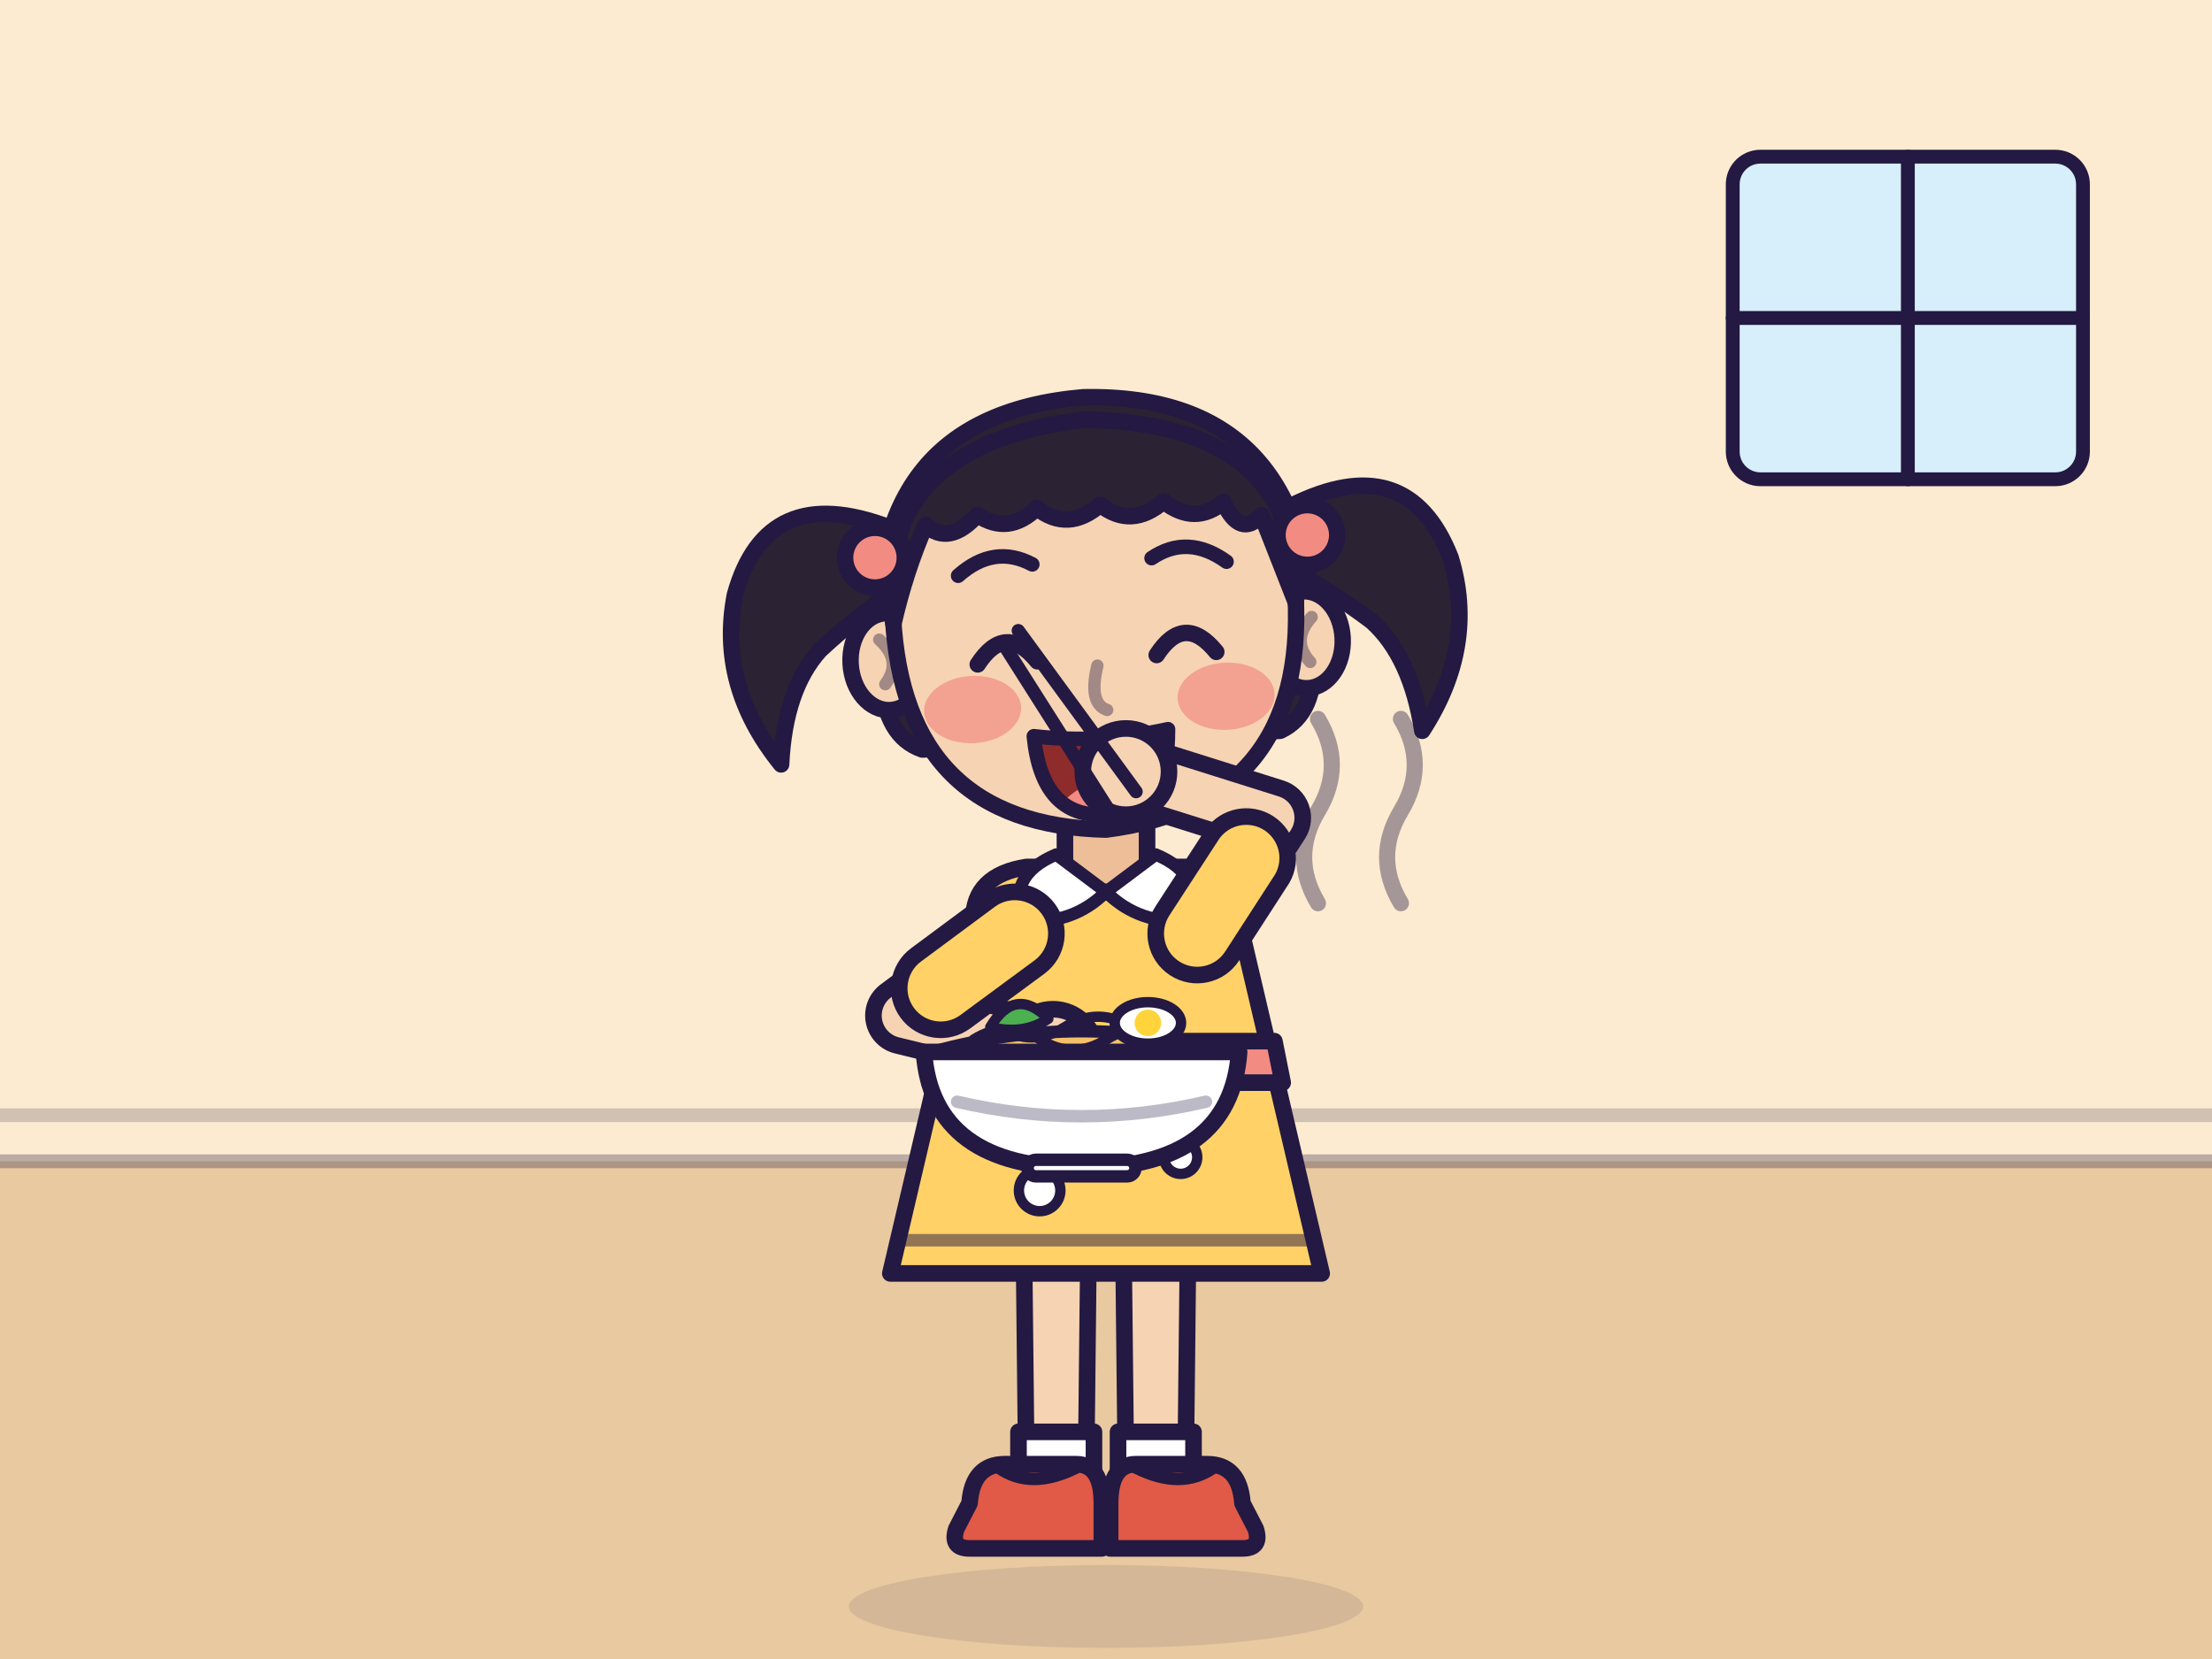
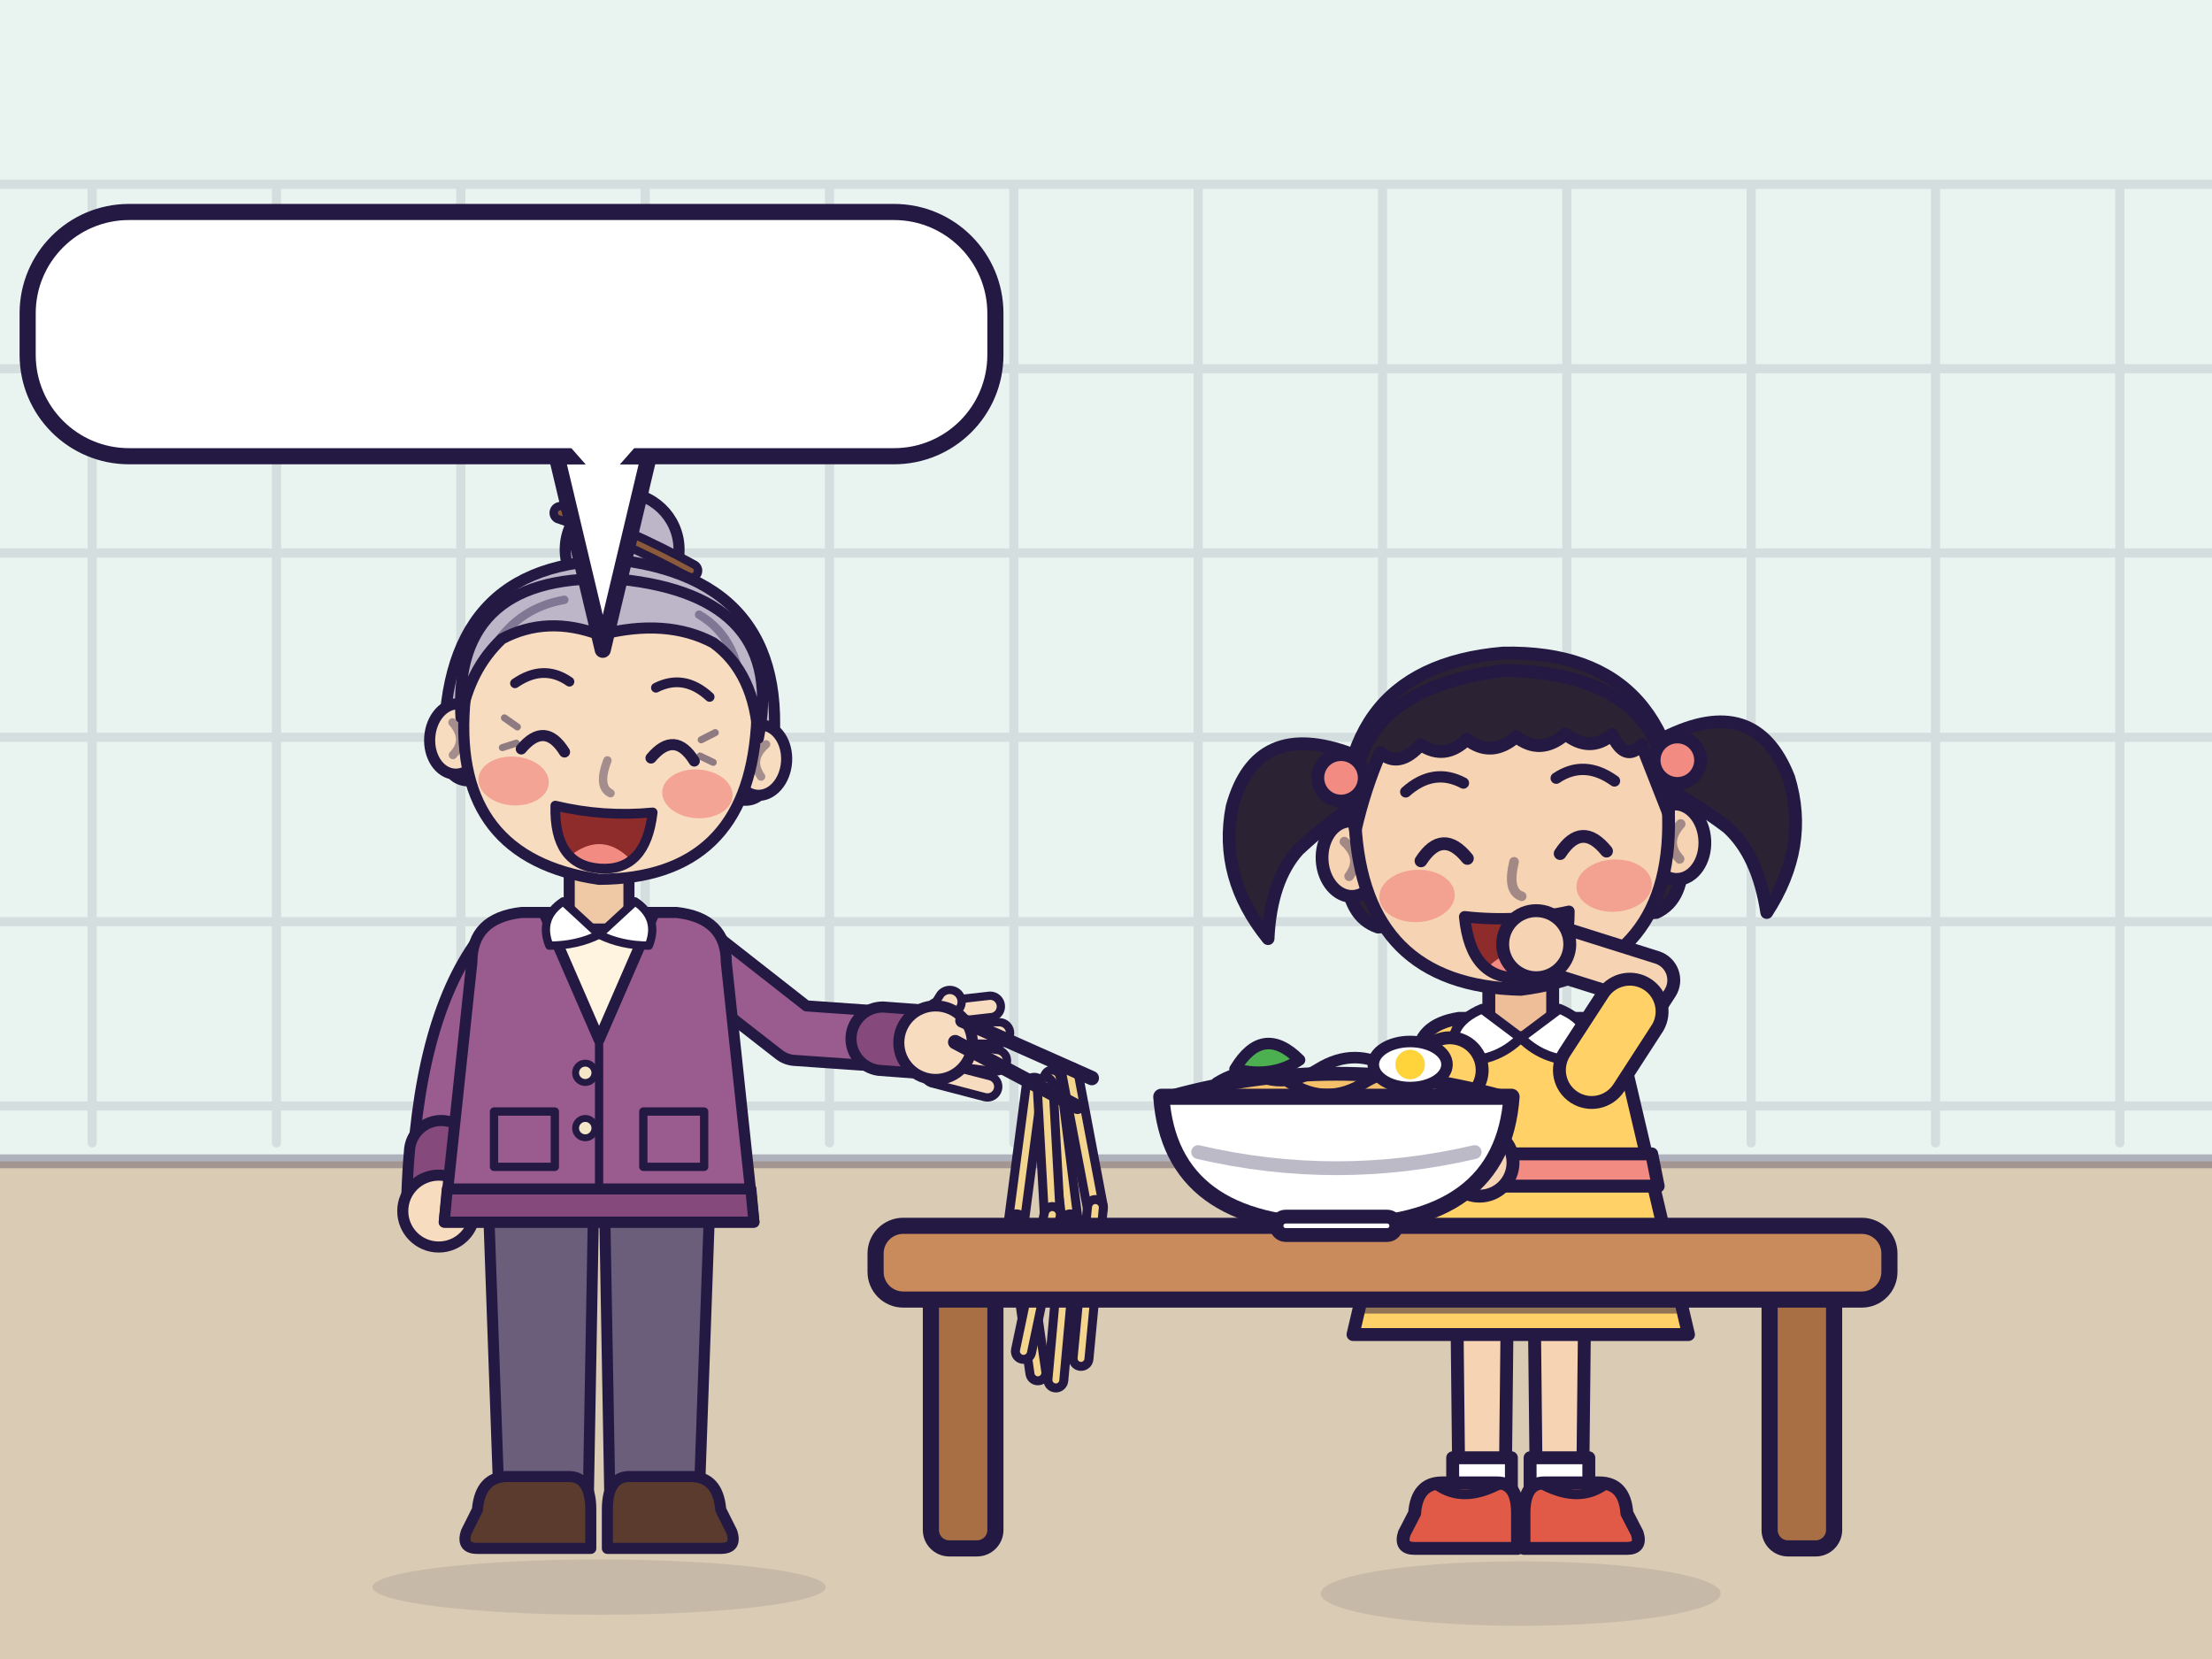
- <svg xmlns="http://www.w3.org/2000/svg" viewBox="0 0 480 360" role="img" aria-label="Little Sister eats a bowl of noodles with chopsticks, her cheeks puffed out.">
+ <svg xmlns="http://www.w3.org/2000/svg" viewBox="0 0 480 360" role="img" aria-label="Grandma adds more noodles to Little Sister’s bowl while she eats with chopsticks: &quot;多吃一点儿！&quot;">
  <g stroke="#231942" stroke-width="3.5" stroke-linejoin="round" stroke-linecap="round">
-     <rect x="0" y="0" width="480" height="360" fill="#FCEBD0" stroke="none" />
-     <rect x="0" y="252" width="480" height="108" fill="#E8C9A0" stroke="none" />
+     <rect x="0" y="0" width="480" height="360" fill="#E9F4F1" stroke="none" />
+     <path d="M20 40L20 248M60 40L60 248M100 40L100 248M140 40L140 248M180 40L180 248M220 40L220 248M260 40L260 248M300 40L300 248M340 40L340 248M380 40L380 248M420 40L420 248M460 40L460 248M0 40L480 40M0 80L480 80M0 120L480 120M0 160L480 160M0 200L480 200M0 240L480 240" fill="none" stroke-width="2" opacity="0.1" />
+     <rect x="0" y="252" width="480" height="108" fill="#D9CBB4" stroke="none" />
    <path d="M0 252L480 252" fill="none" stroke-width="3" opacity="0.3" />
-     <path d="M0 242L480 242" fill="none" stroke-width="3" opacity="0.2" />
-     <rect x="376" y="34" width="76" height="70" rx="6" fill="#D7EEFB" stroke-width="3" />
-     <path d="M414 34L414 104M376 69L452 69" fill="none" stroke-width="3" />
-     <g transform="translate(296 196)">
-       <g class="prop p-steam sway">
-         <path d="M-10 0Q-16-10-10-20Q-4-30-10-40M8 0Q2-10 8-20Q14-30 8-40" fill="none" stroke-width="3.5" opacity="0.4" />
-       </g>
-     </g>
-     <g transform="translate(240 336) scale(0.9 0.9)">
-       <g class="char c-1 ch-meimei">
+     <g transform="translate(130 336) scale(0.6 0.6)">
+       <g class="char c-1 ch-nainai">
+         <g transform="translate(-150 -432)">
+           <ellipse class="shadow" cx="150" cy="446" rx="82" ry="10" fill="#231942" stroke="none" opacity="0.1" />
+           <g class="figure" stroke="#231942" stroke-width="4" stroke-linejoin="round" stroke-linecap="round">
+             <g class="legs">
+               <path d="M110 308L148 308L146 420L114 420Z" fill="#6B5E7A" />
+               <path d="M190 308L152 308L154 420L186 420Z" fill="#6B5E7A" />
+               <path d="M147 418Q147 406 139 406L117 406Q107 406 106 418L102 426Q100 432 106 432L147 432Z" fill="#5A3B2E" />
+               <path d="M153 418Q153 406 161 406L183 406Q193 406 194 418L198 426Q200 432 194 432L153 432Z" fill="#5A3B2E" />
+             </g>
+             <g transform="translate(150 308)">
+               <g class="upper">
+                 <g transform="translate(-150 -308)">
+                   <g transform="translate(186 218)">
+                     <g class="arm-left act">
+                       <g transform="translate(-186 -218)">
+                         <path d="M179.8 225.9L215.1 253.4A10 10 0 0 0 220.5 255.5L263.4 258.5A10 10 0 0 0 264.8 238.6L225 235.8L192.2 210.1A10 10 0 0 0 179.8 225.9Z" fill="#9A5B8F" />
+                         <path d="M251.1 259.1L263.3 260A11.5 11.5 0 0 0 264.9 237.1L252.7 236.2A11.5 11.5 0 0 0 251.1 259.1Z" fill="#86497B" />
+                         <path d="M272.9 242L292.3 239.8A3.9 3.9 0 0 0 291.4 232.1L272 234.3A3.9 3.9 0 0 0 272.9 242Z" fill="#F8DCC0" stroke-width="3" />
+                         <path d="M271.9 249.3L294.7 249.5A3.9 3.9 0 0 0 294.8 241.7L272 241.5A3.9 3.9 0 0 0 271.9 249.3Z" fill="#F8DCC0" stroke-width="3" />
+                         <path d="M271 256.6L293.5 259.5A3.9 3.9 0 0 0 294.5 251.8L272 248.8A3.9 3.9 0 0 0 271 256.6Z" fill="#F8DCC0" stroke-width="3" />
+                         <path d="M270 263.7L289.5 268.8A3.9 3.9 0 0 0 291.4 261.2L271.9 256.2A3.9 3.9 0 0 0 270 263.7Z" fill="#F8DCC0" stroke-width="3" />
+                         <path d="M271.5 251.1L280.7 236.2A4.3 4.3 0 0 0 273.5 231.6L264.2 246.5A4.3 4.3 0 0 0 271.5 251.1Z" fill="#F8DCC0" stroke-width="3" />
+                         <circle class="hand" cx="271.7" cy="249.1" r="13.3" fill="#F8DCC0" />
+                       </g>
+                     </g>
+                   </g>
+                   <g transform="translate(114 218)">
+                     <g class="arm-right">
+                       <g transform="translate(-114 -218)">
+                         <path d="M105.9 212.1Q84.1 242.1 82 303.7A10 10 0 0 0 102 304.3Q103.9 248.9 122.1 223.9A10 10 0 0 0 105.9 212.1Z" fill="#9A5B8F" />
+                         <path d="M81.5 287.3Q80.8 295.1 80.5 303.6A11.5 11.5 0 0 0 103.5 304.4Q103.8 296.5 104.4 289.2A11.5 11.5 0 0 0 81.5 287.3Z" fill="#86497B" />
+                         <circle class="hand" cx="92" cy="310" r="13" fill="#F8DCC0" />
+                       </g>
+                     </g>
+                   </g>
+                   <g class="body">
+                     <path d="M104 220Q104 204 122 202L178 202Q196 204 196 220L206 314L94 314Z" fill="#9A5B8F" />
+                     <path d="M95.1 302L204.9 302L206 314L94 314Z" fill="#86497B" />
+                     <path d="M130 202L170 202L150 248Z" fill="#FFF4E0" />
+                     <g class="neck">
+                       <rect x="139.2" y="182" width="21.6" height="26" rx="6" fill="#EFC9A6" />
+                     </g>
+                     <path d="M137 198Q128 204 132 214Q142 214 150 210Z" fill="#FFFFFF" stroke-width="3" />
+                     <path d="M163 198Q172 204 168 214Q158 214 150 210Z" fill="#FFFFFF" stroke-width="3" />
+                     <path d="M150 248L150 302" fill="none" stroke-width="3" />
+                     <g class="buttons">
+                       <circle cx="145" cy="260" r="3.5" fill="#F5E6C8" stroke-width="2.5" />
+                       <circle cx="145" cy="280" r="3.5" fill="#F5E6C8" stroke-width="2.5" />
+                     </g>
+                     <path d="M112 274L134 274L134 294L112 294Z" fill="#9A5B8F" stroke-width="3" />
+                     <path d="M166 274L188 274L188 294L166 294Z" fill="#9A5B8F" stroke-width="3" />
+                   </g>
+                   <g transform="translate(150 190) rotate(4)">
+                     <g class="head">
+                       <g transform="translate(-150 -190)">
+                         <g transform="translate(150 137.1) scale(0.98)" stroke-width="4.1">
+                           <g class="hair-back">
+                             <circle cx="0" cy="-68" r="21" fill="#BDB6C9" />
+                             <path d="M-24.6-77.6Q-0.8-71.6 25-59.7A2.5 2.5 0 0 0 27-64.3Q0.8-76.4-23.4-82.4A2.5 2.5 0 0 0-24.6-77.6Z" fill="#8A5A3B" stroke-width="3.1" />
+                             <path d="M-60 14Q-68-60 0-64Q68-60 60 14Q56 24 46 20L-46 20Q-56 24-60 14Z" fill="#BDB6C9" />
+                           </g>
+                           <g class="ears">
+                             <ellipse cx="-56" cy="6" rx="10" ry="13" fill="#F8DCC0" />
+                             <ellipse cx="56" cy="6" rx="10" ry="13" fill="#F8DCC0" />
+                             <path d="M-58 0Q-52 6-57 12" fill="none" stroke-width="3.1" opacity="0.4" />
+                             <path d="M58 0Q52 6 57 12" fill="none" stroke-width="3.1" opacity="0.4" />
+                           </g>
+                           <path class="face" d="M-54-6Q-54-52 0-52Q54-52 54-6Q54 50 0 54Q-54 50-54-6Z" fill="#F8DCC0" />
+                           <g class="hair">
+                             <path d="M-55-2Q-62-56 0-57Q62-55 55-2Q52-26 36-36Q18-44-6-36Q-26-42-42-32Q-53-20-55-2Z" fill="#BDB6C9" />
+                             <path d="M30-46Q42-40 46-26" fill="none" stroke-width="3.1" opacity="0.4" />
+                             <path d="M-20-48Q-36-44-44-30" fill="none" stroke-width="3.1" opacity="0.4" />
+                           </g>
+                           <g class="cheeks">
+                             <ellipse cx="-34" cy="20" rx="13" ry="9" fill="#F28B82" stroke="none" opacity="0.7" />
+                             <ellipse cx="34" cy="20" rx="13" ry="9" fill="#F28B82" stroke="none" opacity="0.7" />
+                           </g>
+                           <g class="brows">
+                             <path d="M-36-16Q-26-24-16-18M16-18Q26-24 36-16" fill="none" stroke-width="3.6" />
+                           </g>
+                           <g transform="translate(0 4)">
+                             <g class="eyes">
+                               <g transform="translate(0 -4)">
+                                 <path d="M-32 8Q-24-3-16 8M16 8Q24-3 32 8" fill="none" stroke-width="4.1" />
+                               </g>
+                             </g>
+                           </g>
+                           <g class="nose">
+                             <path d="M0 10Q-3 20 2 22" fill="none" stroke-width="3.1" opacity="0.4" />
+                           </g>
+                           <g class="mouth">
+                             <path d="M-18 28Q0 31 18 28Q17 50 0 50Q-17 50-18 28Z" fill="#8E2B2B" stroke="none" />
+                             <path d="M-10 45Q0 37 10 45Q6 50 0 50Q-6 50-10 45Z" fill="#F28B82" stroke="none" />
+                             <path d="M-18 28Q0 31 18 28Q17 50 0 50Q-17 50-18 28Z" fill="none" stroke-width="3.6" />
+                           </g>
+                           <g class="wrinkles">
+                             <path d="M-39-3L-34 0M-39 8L-34 6M39-3L34 0M39 8L34 6" fill="none" stroke-width="2.6" opacity="0.5" />
+                           </g>
+                         </g>
+                       </g>
+                     </g>
+                   </g>
+                   <g transform="translate(278.8 248.9) scale(1.3 1.3)">
+                     <g class="prop p-noodles-lift mover from-left">
+                       <path d="M19.8 11.7L14.8 49.7A2.2 2.2 0 0 0 19.2 50.3L24.2 12.3A2.2 2.2 0 0 0 19.8 11.7Z" fill="#F4D58D" stroke-width="2.5" />
+                       <path d="M14.8 50.3L20.8 92.3A2.2 2.2 0 0 0 25.2 91.7L19.2 49.7A2.2 2.2 0 0 0 14.8 50.3Z" fill="#F4D58D" stroke-width="2.5" />
+                       <path d="M24.8 10.3L29.8 50.3A2.2 2.2 0 0 0 34.2 49.7L29.2 9.7A2.2 2.2 0 0 0 24.8 10.3Z" fill="#F4D58D" stroke-width="2.5" />
+                       <path d="M29.8 49.8L25.8 93.8A2.2 2.2 0 0 0 30.2 94.2L34.2 50.2A2.2 2.2 0 0 0 29.8 49.8Z" fill="#F4D58D" stroke-width="2.5" />
+                       <path d="M29.8 9.4L36.8 46.4A2.2 2.2 0 0 0 41.2 45.6L34.2 8.6A2.2 2.2 0 0 0 29.8 9.4Z" fill="#F4D58D" stroke-width="2.5" />
+                       <path d="M36.8 45.8L32.8 87.8A2.2 2.2 0 0 0 37.2 88.2L41.2 46.2A2.2 2.2 0 0 0 36.8 45.8Z" fill="#F4D58D" stroke-width="2.5" />
+                       <path d="M22.8 12.1L24.8 48.1A2.2 2.2 0 0 0 29.2 47.9L27.2 11.9A2.2 2.2 0 0 0 22.8 12.1Z" fill="#F4D58D" stroke-width="2.5" />
+                       <path d="M24.8 47.5L16.8 85.5A2.2 2.2 0 0 0 21.2 86.5L29.2 48.5A2.2 2.2 0 0 0 24.8 47.5Z" fill="#F4D58D" stroke-width="2.5" />
+                       <path d="M0 0L34 18M2-6L38 10" fill="none" stroke-width="4" />
+                     </g>
+                   </g>
+                 </g>
+               </g>
+             </g>
+           </g>
+         </g>
+       </g>
+     </g>
+     <g transform="translate(330 336) scale(0.7 0.7)">
+       <g class="char c-2 ch-meimei">
        <g transform="translate(-150 -432)">
          <ellipse class="shadow" cx="150" cy="446" rx="62" ry="10" fill="#231942" stroke="none" opacity="0.1" />
          <g class="figure" stroke="#231942" stroke-width="4" stroke-linejoin="round" stroke-linecap="round">
            <g class="legs">
              <path d="M129.9 329.7L146.1 329.7L145.1 422.6L130.9 422.6Z" fill="#F6D3B3" />
              <path d="M128.9 403.9L147.1 403.9L147.1 422.6L128.9 422.6Z" fill="#FFFFFF" />
              <path d="M153.9 329.7L170.1 329.7L169.1 422.6L154.9 422.6Z" fill="#F6D3B3" />
              <path d="M152.9 403.9L171.1 403.9L171.1 422.6L152.9 422.6Z" fill="#FFFFFF" />
              <path d="M149 421.1Q149 411.7 142.8 411.7L125.6 411.7Q117.8 411.7 117.1 421.1L113.9 427.3Q112.4 432 117.1 432L149 432Z" fill="#E05A47" />
              <path d="M124.1 412.5Q131.9 418 142.8 412.5" fill="none" stroke-width="3" />
              <path d="M151 421.1Q151 411.7 157.2 411.7L174.4 411.7Q182.2 411.7 182.9 421.1L186.1 427.3Q187.6 432 182.9 432L151 432Z" fill="#E05A47" />
              <path d="M175.9 412.5Q168.1 418 157.2 412.5" fill="none" stroke-width="3" />
            </g>
            <g transform="translate(150 333.7)">
              <g class="upper">
                <g transform="translate(-150 -333.7)">
                  <g class="body">
                    <path d="M118 280.5Q118 269.7 130.8 267.7L169.2 267.7Q182 269.7 182 280.5L202 365.7L98 365.7Z" fill="#FFD166" />
                    <path d="M109.4 309.7L190.6 309.7L192.6 319.7L107.4 319.7Z" fill="#F28B82" />
                    <g class="neck">
                      <rect x="140.1" y="250.7" width="19.8" height="23" rx="6" fill="#EDBE98" />
                    </g>
                    <path d="M138 264.7Q126 269.7 130 280.7Q142 281.7 150 273.7Z" fill="#FFFFFF" stroke-width="3" />
                    <path d="M162 264.7Q174 269.7 170 280.7Q158 281.7 150 273.7Z" fill="#FFFFFF" stroke-width="3" />
                    <circle cx="134" cy="345.7" r="5" fill="#FFFFFF" stroke-width="2.5" />
                    <circle cx="168" cy="337.7" r="4" fill="#FFFFFF" stroke-width="2.5" />
                    <path d="M101.6 357.7L198.4 357.7" fill="none" stroke-width="3" opacity="0.5" />
                  </g>
                  <g transform="translate(150 258.7) rotate(-3)">
-                     <g class="head act">
+                     <g class="head">
                      <g transform="translate(-150 -258.7)">
                        <g transform="translate(150 210.1) scale(0.9)" stroke-width="4.4">
                          <g class="hair-back">
                            <path d="M-54-30Q-86-44-96-14Q-102 10-86 32Q-84 12-74 2Q-62-8-54-12Z" fill="#2B2233" />
                            <path d="M54-30Q86-44 96-14Q102 10 86 32Q84 12 74 2Q62-8 54-12Z" fill="#2B2233" />
                            <path d="M-58 10Q-62-60 0-62Q62-60 58 10Q58 26 48 30L-48 30Q-58 26-58 10Z" fill="#2B2233" />
                          </g>
                          <g class="ears">
                            <ellipse cx="-56" cy="6" rx="10" ry="13" fill="#F6D3B3" />
                            <ellipse cx="56" cy="6" rx="10" ry="13" fill="#F6D3B3" />
                            <path d="M-58 0Q-52 6-57 12" fill="none" stroke-width="3.3" opacity="0.4" />
                            <path d="M58 0Q52 6 57 12" fill="none" stroke-width="3.3" opacity="0.4" />
                          </g>
                          <path class="face" d="M-54-6Q-54-52 0-52Q54-52 54-6Q54 50 0 54Q-54 50-54-6Z" fill="#F6D3B3" />
                          <g class="hair">
                            <path d="M-54-4Q-58-52 0-56Q58-52 54-4Q50-16 46-28Q40-22 36-32Q28-26 20-33Q11-26 3-33Q-6-26-14-33Q-22-26-30-32Q-38-24-44-30Q-50-18-54-4Z" fill="#2B2233" />
                            <circle cx="-58" cy="-22" r="8" fill="#F28B82" />
                            <circle cx="58" cy="-22" r="8" fill="#F28B82" />
                          </g>
                          <g class="cheeks">
                            <ellipse cx="-34" cy="20" rx="13" ry="9" fill="#F28B82" stroke="none" opacity="0.7" />
                            <ellipse cx="34" cy="20" rx="13" ry="9" fill="#F28B82" stroke="none" opacity="0.7" />
                          </g>
                          <g class="brows">
                            <path d="M-36-16Q-26-24-16-18M16-18Q26-24 36-16" fill="none" stroke-width="3.9" />
                          </g>
                          <g transform="translate(0 4)">
                            <g class="eyes">
                              <g transform="translate(0 -4)">
                                <path d="M-32 8Q-24-3-16 8M16 8Q24-3 32 8" fill="none" stroke-width="4.4" />
                              </g>
                            </g>
                          </g>
                          <g class="nose">
                            <path d="M0 10Q-3 20 2 22" fill="none" stroke-width="3.3" opacity="0.4" />
                          </g>
                          <g class="mouth">
                            <path d="M-18 28Q0 31 18 28Q17 50 0 50Q-17 50-18 28Z" fill="#8E2B2B" stroke="none" />
                            <path d="M-10 45Q0 37 10 45Q6 50 0 50Q-6 50-10 45Z" fill="#F28B82" stroke="none" />
                            <path d="M-18 28Q0 31 18 28Q17 50 0 50Q-17 50-18 28Z" fill="none" stroke-width="3.9" />
                          </g>
                        </g>
                      </g>
                    </g>
                  </g>
                  <g transform="translate(172 283.7)">
                    <g class="arm-left">
                      <g transform="translate(-172 -283.7)">
                        <path d="M178.2 287.7L196.3 259.8A7.4 7.4 0 0 0 192.3 248.8L161.8 239.2A7.4 7.4 0 0 0 157.4 253.2L178.7 259.9L165.8 279.7A7.4 7.4 0 0 0 178.2 287.7Z" fill="#F6D3B3" />
                        <path d="M180.4 289.2L192.5 270.5A10 10 0 0 0 175.7 259.7L163.6 278.3A10 10 0 0 0 180.4 289.2Z" fill="#FFD166" />
                        <circle class="hand" cx="154.8" cy="244.7" r="10.4" fill="#F6D3B3" />
                      </g>
                    </g>
                  </g>
                  <g transform="translate(128 283.7)">
                    <g class="arm-right">
                      <g transform="translate(-128 -283.7)">
                        <path d="M123.6 277.8L96.9 297.6A7.4 7.4 0 0 0 99.5 310.7L130.6 318.3A7.4 7.4 0 0 0 134.1 304L118.2 300.1L132.4 289.6A7.4 7.4 0 0 0 123.6 277.8Z" fill="#F6D3B3" />
                        <path d="M122 275.7L104.2 288.9A10 10 0 0 0 116.1 305L134 291.8A10 10 0 0 0 122 275.7Z" fill="#FFD166" />
                        <circle class="hand" cx="137.2" cy="312.4" r="10.4" fill="#F6D3B3" />
                      </g>
                    </g>
                  </g>
-                   <g transform="translate(154.8 251.6) rotate(-40) scale(0.8 0.8)">
-                     <g class="prop p-chopsticks">
-                       <path d="M-6 0L2-60M4 0L8-60" fill="none" stroke-width="4" />
-                     </g>
-                   </g>
-                   <g transform="translate(144.1 342.3) scale(1 1)">
-                     <g class="prop p-noodle-bowl">
-                       <path d="M-36-30Q0-40 36-30Z" fill="#F4C06A" stroke-width="3" />
-                       <path d="M-26-33Q-18-38-10-33Q-2-28 6-33Q14-38 22-33M-20-36Q-12-31-4-36Q4-41 12-36" fill="none" stroke-width="2.5" />
-                       <ellipse cx="16" cy="-37" rx="8" ry="5" fill="#FFFFFF" stroke-width="2.5" />
-                       <circle cx="16" cy="-37" r="3.2" fill="#FFD43B" stroke="none" />
-                       <path d="M-22-36Q-16-46-8-38Q-14-34-22-36Z" fill="#4CAF50" stroke-width="2.5" />
-                       <path d="M-38-30L38-30Q36-2 0-2Q-36-2-38-30Z" fill="#FFFFFF" />
-                       <path d="M-30-18Q0-11 30-18" fill="none" stroke-width="3" opacity="0.3" />
-                       <rect x="-13" y="-4" width="26" height="4" rx="2" fill="#FFFFFF" stroke-width="3" />
-                     </g>
-                   </g>
                </g>
              </g>
            </g>
          </g>
        </g>
      </g>
    </g>
+     <g transform="translate(300 336)">
+       <g class="prop p-table">
+         <rect x="-98" y="-58" width="14" height="58" rx="4" fill="#A86F45" />
+         <rect x="84" y="-58" width="14" height="58" rx="4" fill="#A86F45" />
+         <rect x="-110" y="-70" width="220" height="16" rx="6" fill="#C98B5B" />
+       </g>
+     </g>
+     <g transform="translate(290 268)">
+       <g class="prop p-noodle-bowl">
+         <path d="M-36-30Q0-40 36-30Z" fill="#F4C06A" stroke-width="3" />
+         <path d="M-26-33Q-18-38-10-33Q-2-28 6-33Q14-38 22-33M-20-36Q-12-31-4-36Q4-41 12-36" fill="none" stroke-width="2.5" />
+         <ellipse cx="16" cy="-37" rx="8" ry="5" fill="#FFFFFF" stroke-width="2.5" />
+         <circle cx="16" cy="-37" r="3.2" fill="#FFD43B" stroke="none" />
+         <path d="M-22-36Q-16-46-8-38Q-14-34-22-36Z" fill="#4CAF50" stroke-width="2.5" />
+         <path d="M-38-30L38-30Q36-2 0-2Q-36-2-38-30Z" fill="#FFFFFF" />
+         <path d="M-30-18Q0-11 30-18" fill="none" stroke-width="3" opacity="0.3" />
+         <rect x="-13" y="-4" width="26" height="4" rx="2" fill="#FFFFFF" stroke-width="3" />
+       </g>
+     </g>
+     <g transform="translate(130.8 141)">
+       <g class="bubble b-1 has-text line-0">
+         <g transform="translate(-130.8 -141)">
+           <path d="M120.8 99L130.8 141L140.8 99Z" fill="#FFFFFF" />
+           <rect x="6" y="46" width="210" height="53" rx="22" fill="#FFFFFF" />
+           <path d="M122 95L130.8 105L139.6 95Z" fill="#FFFFFF" stroke="none" />
+         </g>
+       </g>
+     </g>
  </g>
</svg>
